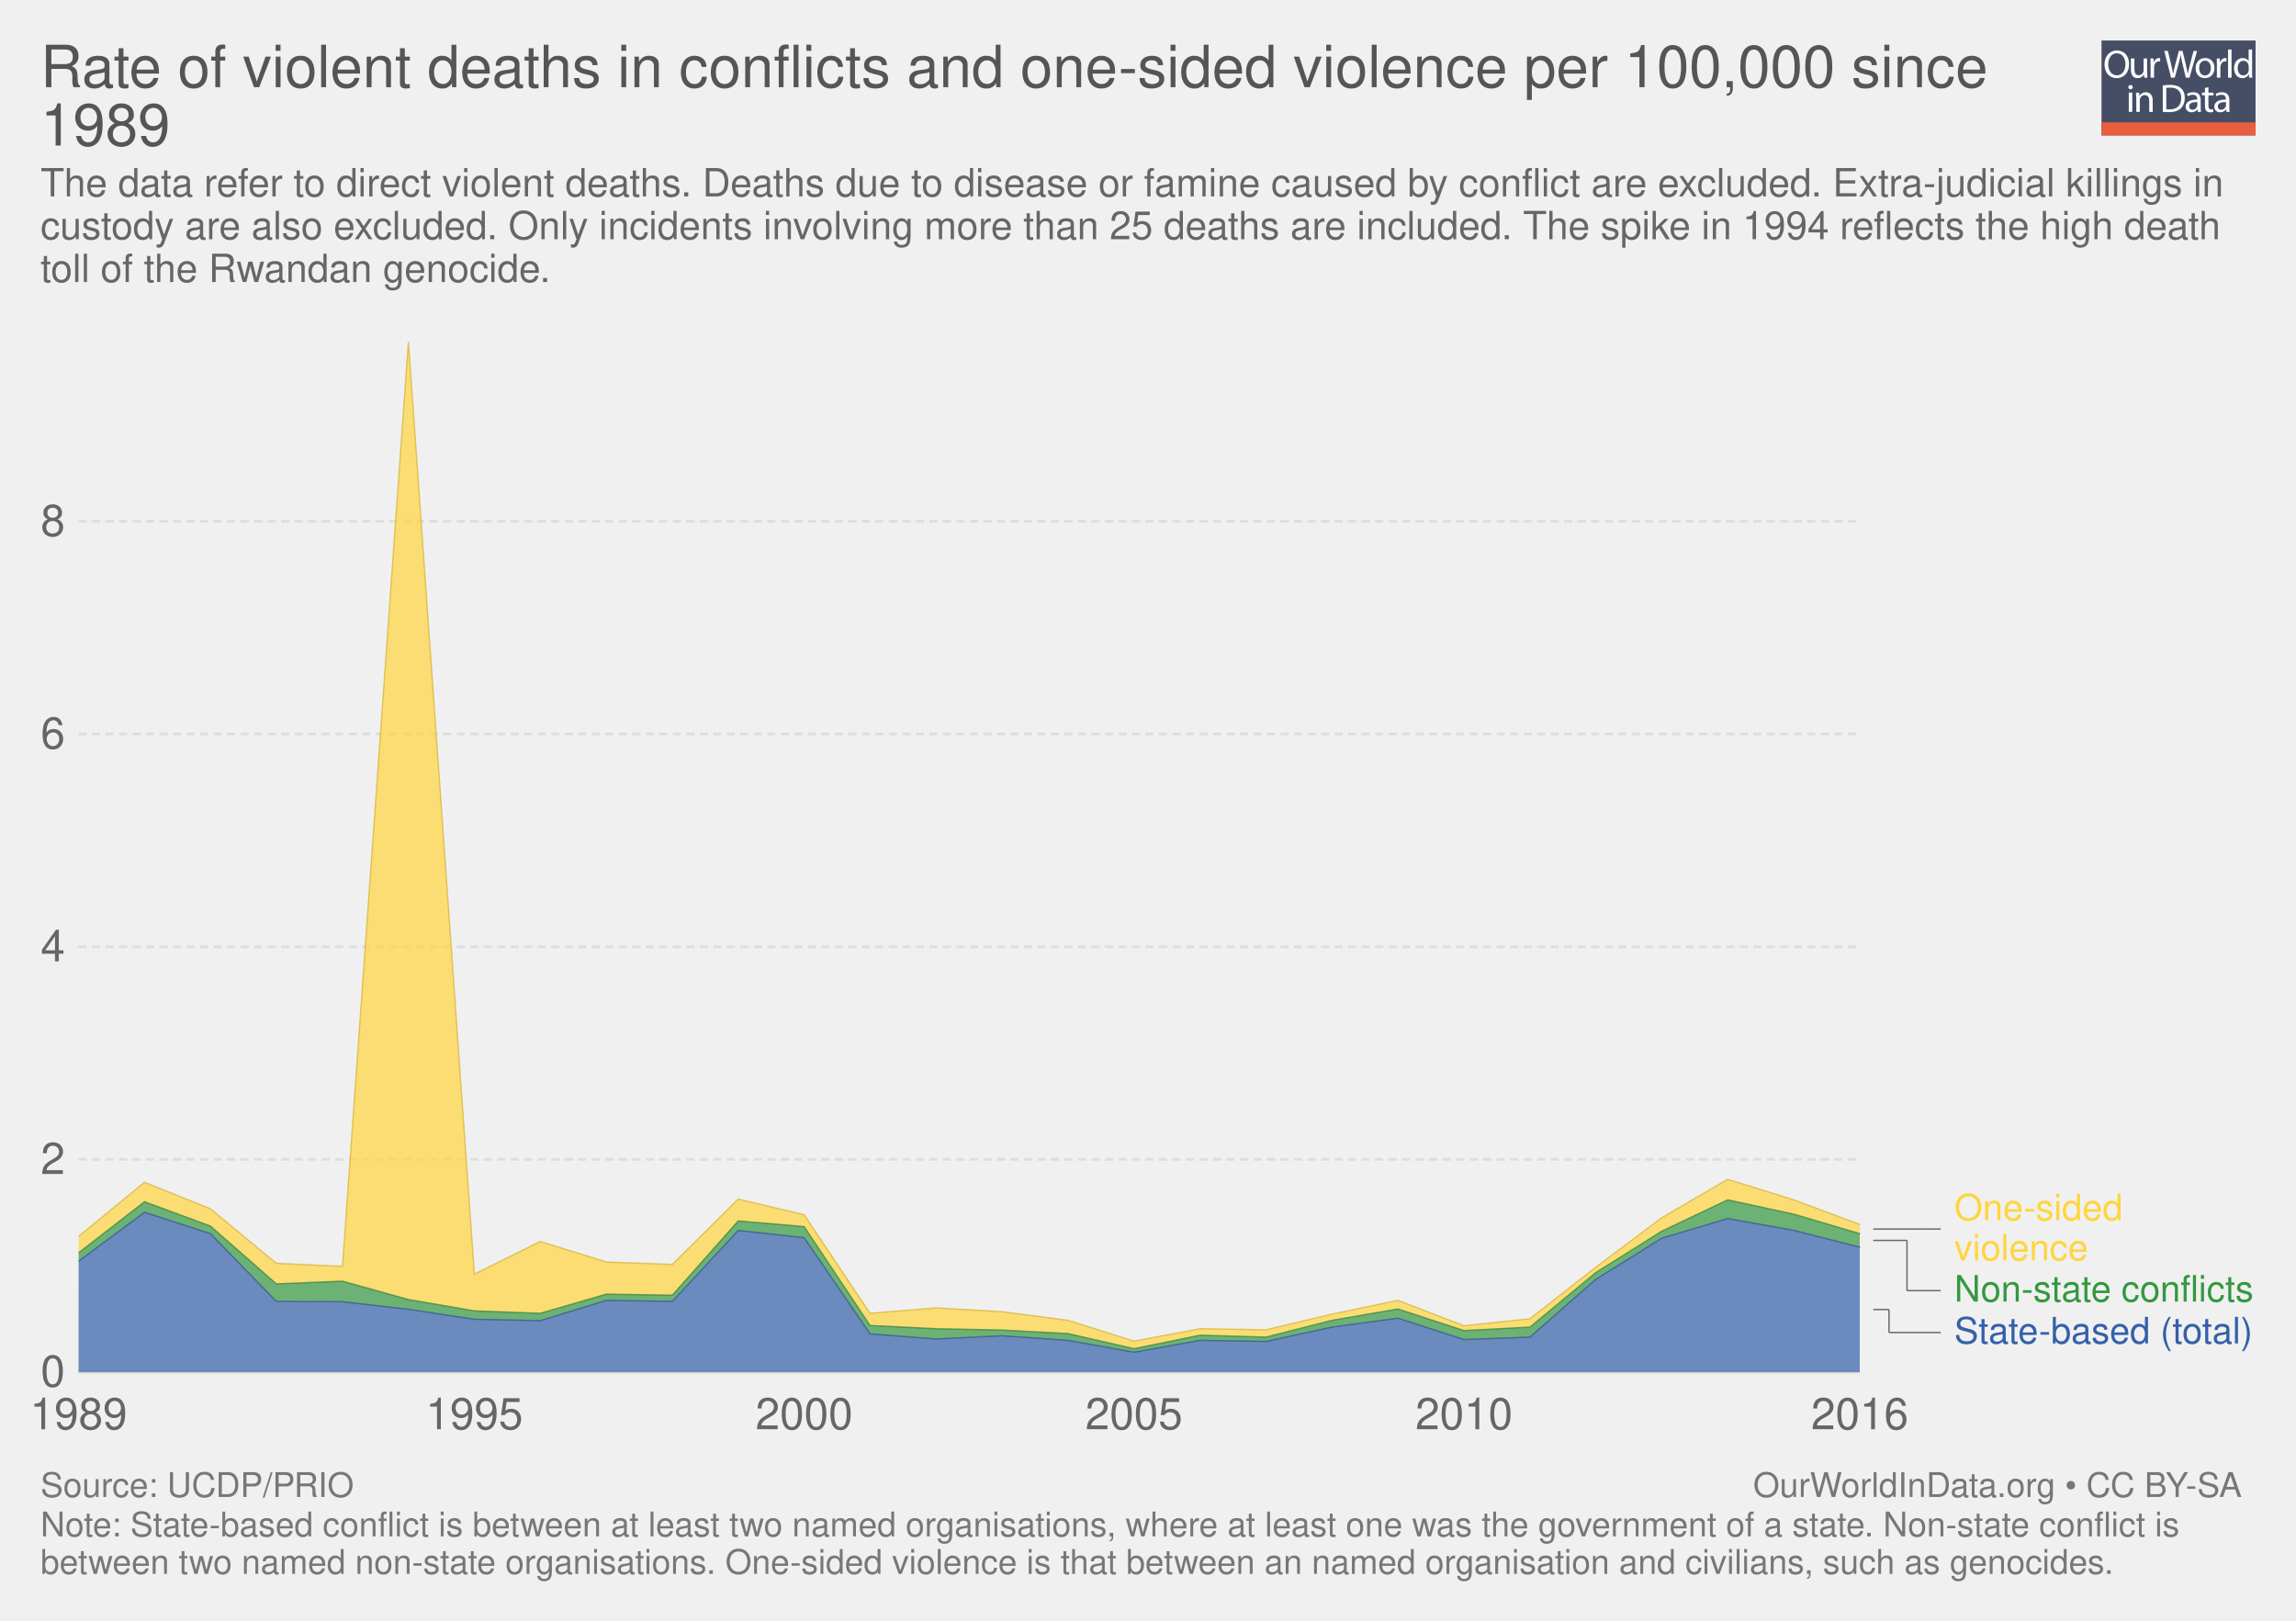
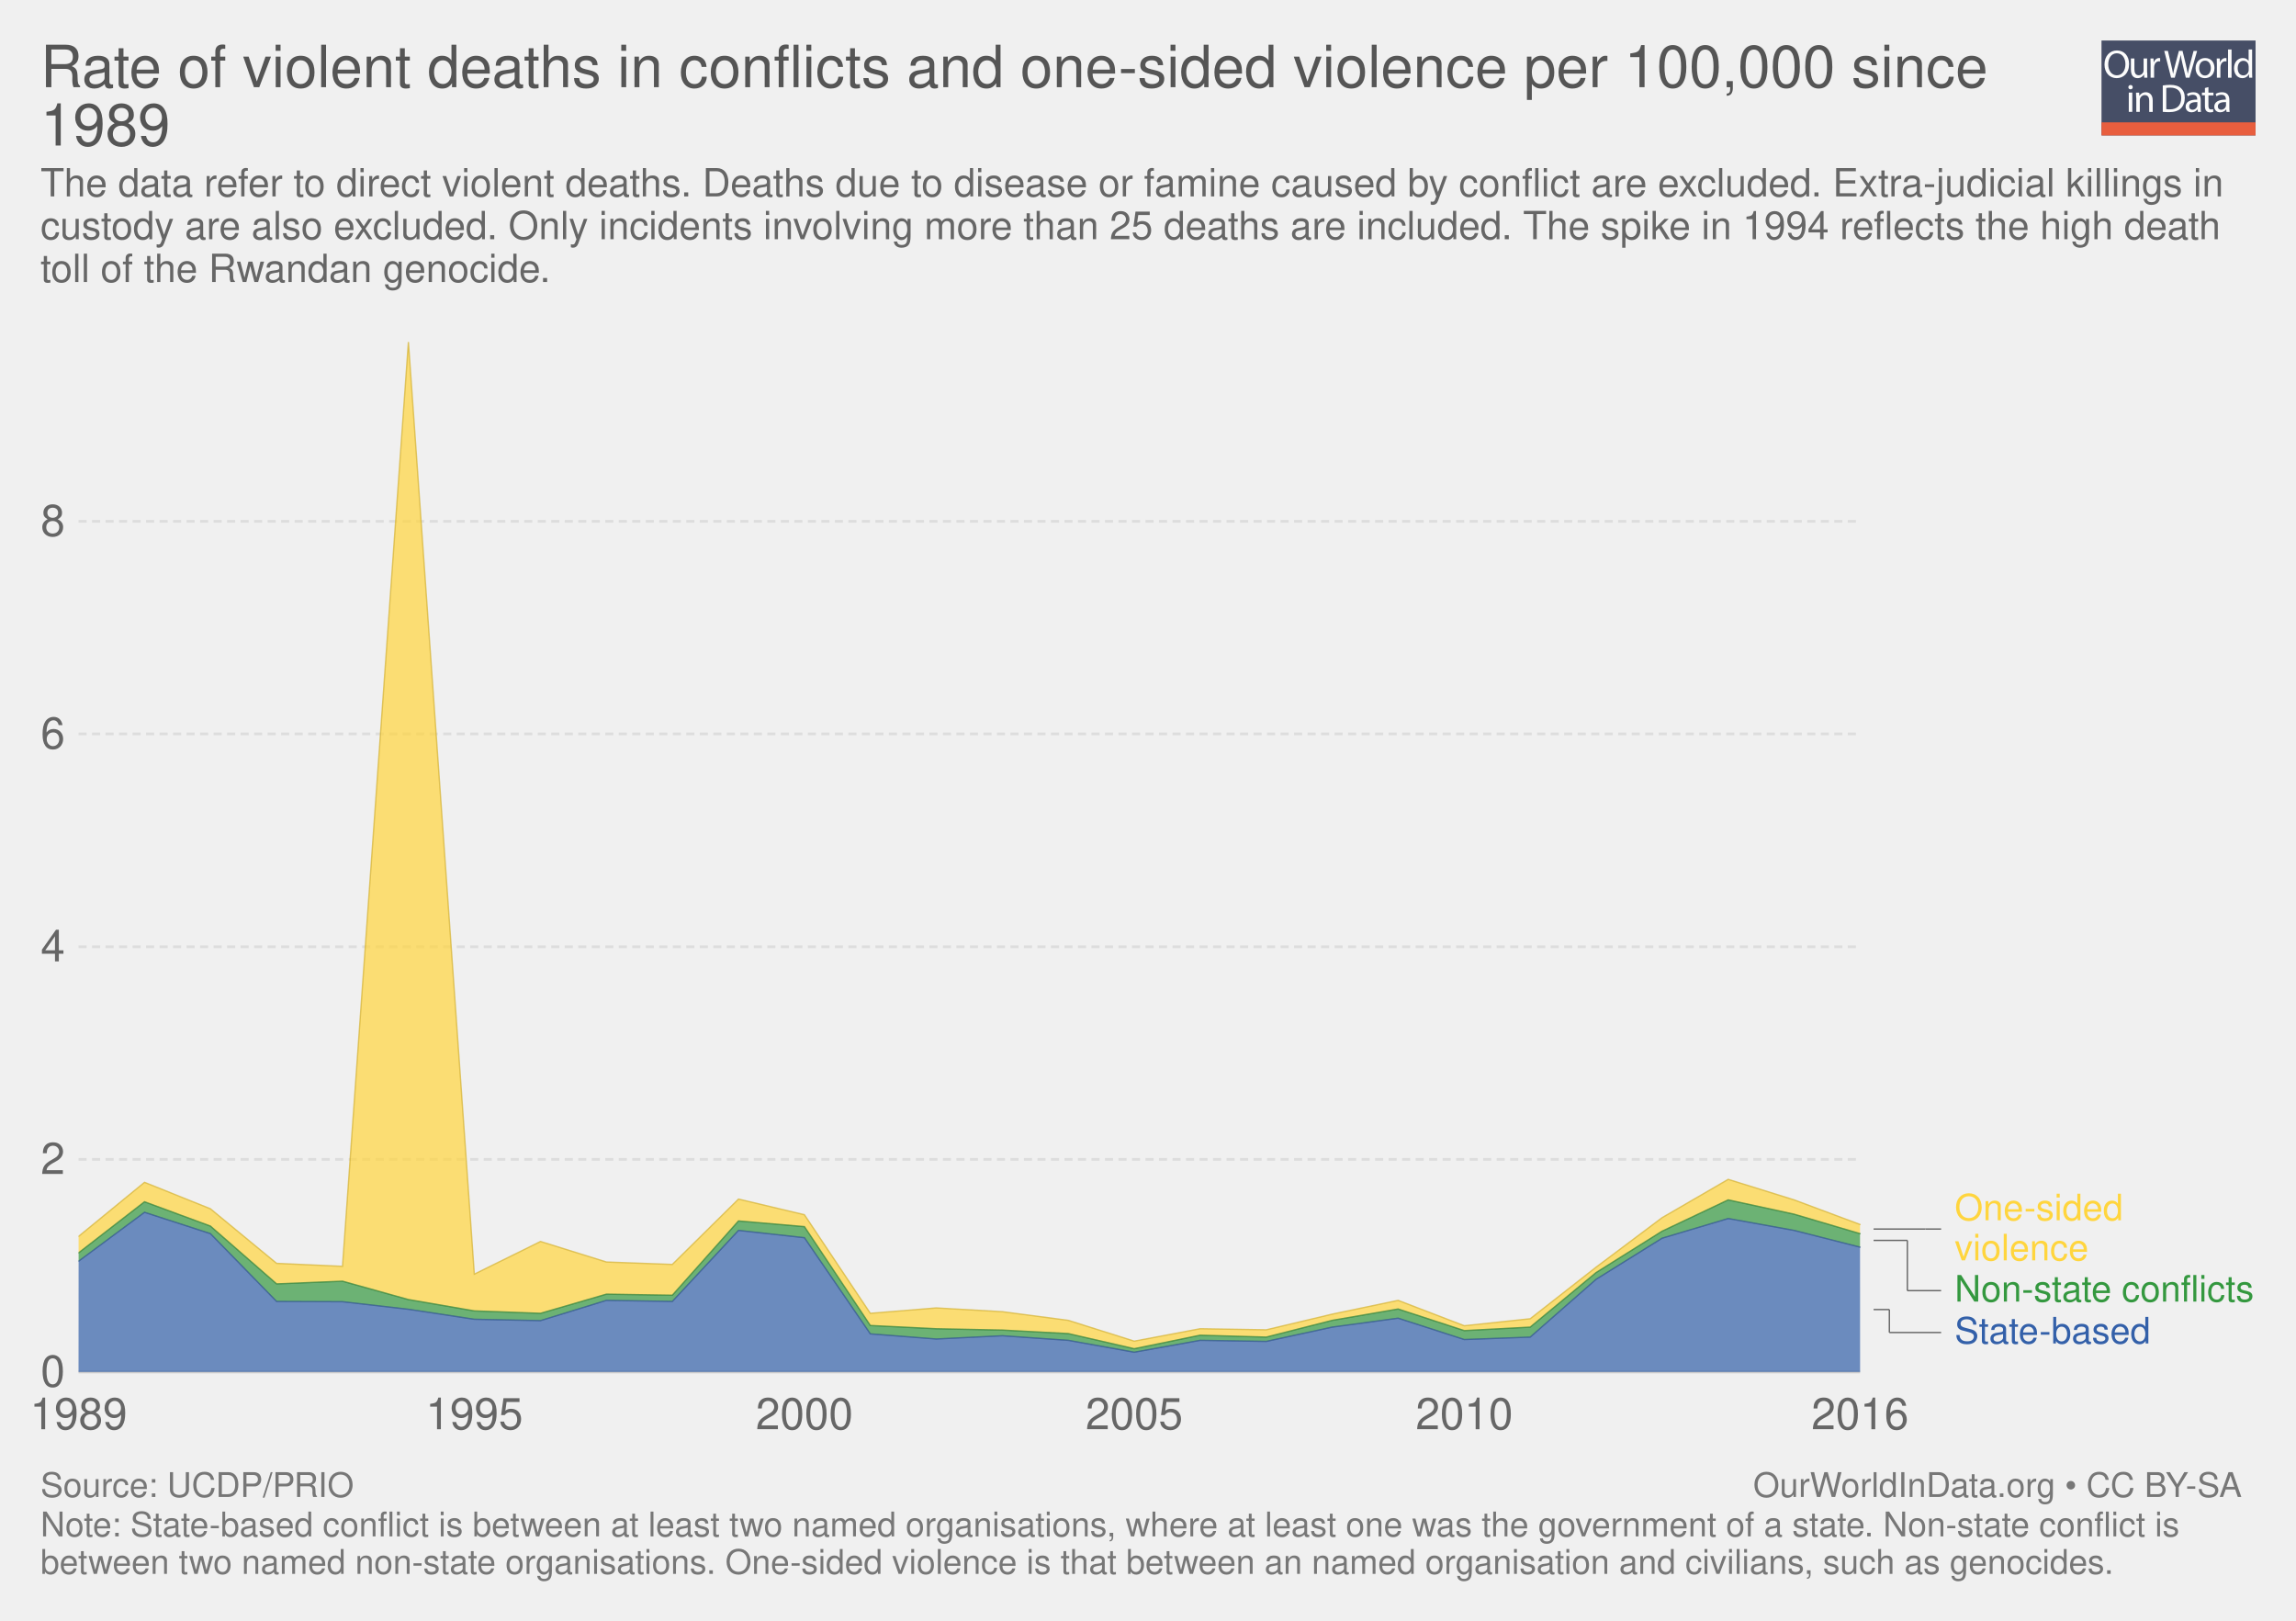
<svg xmlns="http://www.w3.org/2000/svg" xmlns:xlink="http://www.w3.org/1999/xlink" version="1.1" style="font-family: 'Helvetica Neue', Helvetica, Arial, sans-serif; font-size: 18px; background-color: white; text-rendering: optimizeLegibility; -webkit-font-smoothing: antialiased;" width="850" height="600">
  <g class="ChartTab">
    <g class="HeaderView">
      <g opacity="0.8" transform="translate(778, 15) scale(0.27)">
        <a xlink:href="https://ourworldindata.org" target="_blank">
          <g>
            <rect x="0" y="0" fill="#1B2543" width="211.2" height="130.1" />
            <rect x="0" y="112.2" fill="#E63912" width="211.2" height="17.9" />
            <g>
              <rect x="1.2" y="12.3" fill="none" width="210.2" height="99.2" />
              <path fill="#FFFFFF" d="M37.8,32.2c0,12.7-7.7,19.4-17.1,19.4c-9.7,0-16.6-7.5-16.6-18.7c0-11.7,7.3-19.3,17.1-19.3 C31.3,13.7,37.8,21.3,37.8,32.2z M9.2,32.8c0,7.9,4.3,14.9,11.8,14.9c7.5,0,11.8-6.9,11.8-15.3c0-7.3-3.8-14.9-11.8-14.9 C13.1,17.5,9.2,24.8,9.2,32.8z" />
              <path fill="#FFFFFF" d="M62.7,43.8c0,2.7,0.1,5.1,0.2,7.2h-4.3l-0.3-4.3h-0.1c-1.3,2.1-4,4.9-8.8,4.9c-4.2,0-9.1-2.3-9.1-11.6 V24.6h4.8v14.6c0,5,1.5,8.4,5.9,8.4c3.2,0,5.5-2.2,6.3-4.4c0.3-0.7,0.4-1.6,0.4-2.5V24.6h4.8V43.8z" />
              <path fill="#FFFFFF" d="M67.3,32.8c0-3.1-0.1-5.8-0.2-8.2h4.2l0.2,5.2h0.2c1.2-3.5,4.1-5.8,7.3-5.8c0.5,0,0.9,0.1,1.4,0.2v4.5 c-0.5-0.1-1-0.2-1.6-0.2c-3.4,0-5.8,2.6-6.5,6.2c-0.1,0.7-0.2,1.4-0.2,2.2V51h-4.8V32.8z" />
              <path fill="#FFFFFF" d="M95.4,51l-9.4-36.8h5l4.4,18.6c1.1,4.6,2.1,9.2,2.7,12.7h0.1c0.6-3.7,1.8-8,3-12.8l4.9-18.5h5l4.5,18.7 c1,4.4,2,8.7,2.6,12.6h0.1c0.8-4,1.8-8.1,3-12.7l4.9-18.5h4.9L120.6,51h-5L111,31.9c-1.1-4.7-1.9-8.3-2.4-12h-0.1 c-0.7,3.7-1.5,7.3-2.8,12L100.4,51H95.4z" />
              <path fill="#FFFFFF" d="M154.9,37.6c0,9.8-6.8,14-13.2,14c-7.2,0-12.7-5.2-12.7-13.6c0-8.8,5.8-14,13.1-14 C149.8,24,154.9,29.5,154.9,37.6z M133.9,37.9c0,5.8,3.3,10.1,8,10.1c4.6,0,8-4.3,8-10.3c0-4.5-2.2-10.1-7.9-10.1 C136.3,27.6,133.9,32.8,133.9,37.9z" />
              <path fill="#FFFFFF" d="M158.2,32.8c0-3.1-0.1-5.8-0.2-8.2h4.2l0.2,5.2h0.2c1.2-3.5,4.1-5.8,7.3-5.8c0.5,0,0.9,0.1,1.4,0.2v4.5 c-0.5-0.1-1-0.2-1.6-0.2c-3.4,0-5.8,2.6-6.5,6.2c-0.1,0.7-0.2,1.4-0.2,2.2V51h-4.8V32.8z" />
              <path fill="#FFFFFF" d="M173.5,12.3h4.8V51h-4.8V12.3z" />
              <path fill="#FFFFFF" d="M206.5,12.3v31.9c0,2.3,0.1,5,0.2,6.8h-4.3l-0.2-4.6H202c-1.5,2.9-4.7,5.2-9,5.2 c-6.4,0-11.3-5.4-11.3-13.4c-0.1-8.8,5.4-14.2,11.9-14.2c4,0,6.8,1.9,8,4h0.1V12.3H206.5z M201.7,35.4c0-0.6-0.1-1.4-0.2-2 c-0.7-3.1-3.3-5.6-6.9-5.6c-5,0-7.9,4.4-7.9,10.2c0,5.3,2.6,9.8,7.8,9.8c3.2,0,6.2-2.1,7.1-5.7c0.2-0.7,0.2-1.3,0.2-2.1V35.4z" />
              <path fill="#FFFFFF" d="M42.8,64c0.1,1.6-1.1,2.9-3.1,2.9c-1.7,0-2.9-1.3-2.9-2.9c0-1.7,1.3-3,3-3C41.7,61,42.8,62.3,42.8,64z M37.4,97.8V71.4h4.8v26.4H37.4z" />
              <path fill="#FFFFFF" d="M47.5,78.6c0-2.7-0.1-5-0.2-7.1h4.3l0.3,4.4h0.1c1.3-2.5,4.4-5,8.8-5c3.7,0,9.4,2.2,9.4,11.2v15.8h-4.8 V82.6c0-4.3-1.6-7.8-6.1-7.8c-3.2,0-5.6,2.2-6.5,4.9c-0.2,0.6-0.3,1.4-0.3,2.2v15.9h-4.8V78.6z" />
              <path fill="#FFFFFF" d="M84,61.6c2.9-0.4,6.3-0.8,10.1-0.8c6.8,0,11.7,1.6,14.9,4.6c3.3,3,5.2,7.3,5.2,13.2c0,6-1.9,10.9-5.3,14.3 c-3.4,3.4-9.1,5.3-16.3,5.3c-3.4,0-6.2-0.2-8.6-0.4V61.6z M88.8,94.1c1.2,0.2,3,0.3,4.8,0.3c10.2,0,15.7-5.7,15.7-15.6 c0.1-8.7-4.9-14.2-14.9-14.2c-2.5,0-4.3,0.2-5.6,0.5V94.1z" />
              <path fill="#FFFFFF" d="M132.1,97.8l-0.4-3.3h-0.2c-1.5,2.1-4.3,3.9-8.1,3.9c-5.4,0-8.1-3.8-8.1-7.6c0-6.4,5.7-9.9,15.9-9.8v-0.5 c0-2.2-0.6-6.1-6-6.1c-2.5,0-5,0.8-6.9,2l-1.1-3.2c2.2-1.4,5.4-2.3,8.7-2.3c8.1,0,10.1,5.5,10.1,10.8v9.9c0,2.3,0.1,4.5,0.4,6.3 H132.1z M131.4,84.4c-5.3-0.1-11.2,0.8-11.2,5.9c0,3.1,2.1,4.6,4.5,4.6c3.4,0,5.6-2.2,6.4-4.4c0.2-0.5,0.3-1,0.3-1.5V84.4z" />
              <path fill="#FFFFFF" d="M146.6,63.9v7.6h6.9v3.7h-6.9v14.2c0,3.3,0.9,5.1,3.6,5.1c1.3,0,2.2-0.2,2.8-0.3l0.2,3.6 c-0.9,0.4-2.4,0.7-4.3,0.7c-2.2,0-4-0.7-5.2-2c-1.4-1.4-1.9-3.8-1.9-6.9V75.1h-4.1v-3.7h4.1v-6.3L146.6,63.9z" />
              <path fill="#FFFFFF" d="M171.4,97.8l-0.4-3.3h-0.2c-1.5,2.1-4.3,3.9-8.1,3.9c-5.4,0-8.1-3.8-8.1-7.6c0-6.4,5.7-9.9,15.9-9.8v-0.5 c0-2.2-0.6-6.1-6-6.1c-2.5,0-5,0.8-6.9,2l-1.1-3.2c2.2-1.4,5.4-2.3,8.7-2.3c8.1,0,10.1,5.5,10.1,10.8v9.9c0,2.3,0.1,4.5,0.4,6.3 H171.4z M170.7,84.4c-5.3-0.1-11.2,0.8-11.2,5.9c0,3.1,2.1,4.6,4.5,4.6c3.4,0,5.6-2.2,6.4-4.4c0.2-0.5,0.3-1,0.3-1.5V84.4z" />
            </g>
          </g>
        </a>
      </g>
      <a href="https://ourworldindata.org/grapher/rate-of-violent-deaths-in-conflicts-and-one-sided-violence-per-100000-since-1989" target="_blank">
        <text font-size="21.60" x="15.0" y="32.3" fill="#555">
          <tspan x="15" y="32.28">Rate of violent deaths in conflicts and one-sided violence per 100,000 since</tspan>
          <tspan x="15" y="53.88">1989</tspan>
        </text>
      </a>
      <text font-size="14.40" x="15.0" y="72.7" fill="#666">
        <tspan x="15" y="72.72">The data refer to direct violent deaths. Deaths due to disease or famine caused by conflict are excluded. Extra-judicial killings in</tspan>
        <tspan x="15" y="88.56">custody are also excluded. Only incidents involving more than 25 deaths are included. The spike in 1994 reflects the high death</tspan>
        <tspan x="15" y="104.4">toll of the Rwandan genocide.</tspan>
      </text>
    </g>
    <g class="StackedArea">
      <defs>
        <clipPath id="boundsClip-1">
          <rect x="29.072" y="0" width="820" height="805" />
        </clipPath>
      </defs>
      <g class="AxisBoxView">
        <g class="HorizontalAxis">
          <text x="29.1" y="529.1" fill="#666" text-anchor="middle" font-size="16.2">1989</text>
          <text x="175.6" y="529.1" fill="#666" text-anchor="middle" font-size="16.2">1995</text>
-           <text x="297.7" y="529.1" fill="#666" text-anchor="middle" font-size="16.2">2000</text>
-           <text x="419.8" y="529.1" fill="#666" text-anchor="middle" font-size="16.2">2005</text>
-           <text x="542" y="529.1" fill="#666" text-anchor="middle" font-size="16.2">2010</text>
-           <text x="688.5" y="529.1" fill="#666" text-anchor="middle" font-size="16.2">2016</text>
+           <text x="297.8" y="529.1" fill="#666" text-anchor="middle" font-size="16.2">2000</text>
+           <text x="419.9" y="529.1" fill="#666" text-anchor="middle" font-size="16.2">2005</text>
+           <text x="542.1" y="529.1" fill="#666" text-anchor="middle" font-size="16.2">2010</text>
+           <text x="688.6" y="529.1" fill="#666" text-anchor="middle" font-size="16.2">2016</text>
        </g>
        <g class="VerticalAxis">
          <text x="24.07" y="507.9" fill="#666" dominant-baseline="middle" text-anchor="end" font-size="16.2">0</text>
          <text x="24.07" y="429.2" fill="#666" dominant-baseline="middle" text-anchor="end" font-size="16.2">2</text>
          <text x="24.07" y="350.5" fill="#666" dominant-baseline="middle" text-anchor="end" font-size="16.2">4</text>
          <text x="24.07" y="271.7" fill="#666" dominant-baseline="middle" text-anchor="end" font-size="16.2">6</text>
          <text x="24.07" y="193" fill="#666" dominant-baseline="middle" text-anchor="end" font-size="16.2">8</text>
        </g>
        <g class="AxisGridLines">
-           <line x1="29.07" y1="507.9" x2="688.49" y2="507.9" stroke="#ccc" />
-           <line x1="29.07" y1="429.2" x2="688.49" y2="429.2" stroke="#ddd" stroke-dasharray="3,2" />
-           <line x1="29.07" y1="350.5" x2="688.49" y2="350.5" stroke="#ddd" stroke-dasharray="3,2" />
-           <line x1="29.07" y1="271.7" x2="688.49" y2="271.7" stroke="#ddd" stroke-dasharray="3,2" />
-           <line x1="29.07" y1="193" x2="688.49" y2="193" stroke="#ddd" stroke-dasharray="3,2" />
+           <line x1="29.07" y1="507.9" x2="688.63" y2="507.9" stroke="#ccc" />
+           <line x1="29.07" y1="429.2" x2="688.63" y2="429.2" stroke="#ddd" stroke-dasharray="3,2" />
+           <line x1="29.07" y1="350.5" x2="688.63" y2="350.5" stroke="#ddd" stroke-dasharray="3,2" />
+           <line x1="29.07" y1="271.7" x2="688.63" y2="271.7" stroke="#ddd" stroke-dasharray="3,2" />
+           <line x1="29.07" y1="193" x2="688.63" y2="193" stroke="#ddd" stroke-dasharray="3,2" />
        </g>
      </g>
      <g clip-path="url(#boundsClip-1)">
        <g class="HeightedLegend clickable">
          <g class="legendMark">
            <g class="indicator">
-               <line x1="693.49" y1="455" x2="712.657" y2="455" stroke="#666" stroke-width="0.5" />
-               <line x1="712.657" y1="455" x2="712.657" y2="455" stroke="#666" stroke-width="0.5" />
-               <line x1="712.657" y1="455" x2="718.49" y2="455" stroke="#666" stroke-width="0.5" />
+               <line x1="693.625" y1="455" x2="712.792" y2="455" stroke="#666" stroke-width="0.5" />
+               <line x1="712.792" y1="455" x2="712.792" y2="455" stroke="#666" stroke-width="0.5" />
+               <line x1="712.792" y1="455" x2="718.625" y2="455" stroke="#666" stroke-width="0.5" />
            </g>
-             <rect x="688.49" y="440.95" width="97.505" height="28.1" fill="#fff" opacity="0" />
-             <text font-size="13.50" x="723.5" y="451.8" fill="#ffd53e">
-               <tspan x="723.49" y="451.75">One-sided</tspan>
-               <tspan x="723.49" y="466.6">violence</tspan>
+             <rect x="688.625" y="440.95" width="97.505" height="28.1" fill="#fff" opacity="0" />
+             <text font-size="13.50" x="723.6" y="451.8" fill="#ffd53e">
+               <tspan x="723.625" y="451.75">One-sided</tspan>
+               <tspan x="723.625" y="466.6">violence</tspan>
            </text>
          </g>
          <g class="legendMark">
            <g class="indicator">
-               <line x1="693.49" y1="459.2" x2="705.99" y2="459.2" stroke="#666" stroke-width="0.5" />
-               <line x1="705.99" y1="459.2" x2="705.99" y2="477.8" stroke="#666" stroke-width="0.5" />
-               <line x1="705.99" y1="477.8" x2="718.49" y2="477.8" stroke="#666" stroke-width="0.5" />
+               <line x1="693.625" y1="459.2" x2="706.125" y2="459.2" stroke="#666" stroke-width="0.5" />
+               <line x1="706.125" y1="459.2" x2="706.125" y2="477.8" stroke="#666" stroke-width="0.5" />
+               <line x1="706.125" y1="477.8" x2="718.625" y2="477.8" stroke="#666" stroke-width="0.5" />
            </g>
-             <rect x="688.49" y="471.05" width="146.375" height="13.5" fill="#fff" opacity="0" />
-             <text font-size="13.50" x="723.5" y="481.9" fill="#34983f">
-               <tspan x="723.49" y="481.85">Non-state conflicts</tspan>
+             <rect x="688.625" y="471.05" width="146.375" height="13.5" fill="#fff" opacity="0" />
+             <text font-size="13.50" x="723.6" y="481.9" fill="#34983f">
+               <tspan x="723.625" y="481.85">Non-state conflicts</tspan>
            </text>
          </g>
          <g class="legendMark">
            <g class="indicator">
-               <line x1="693.49" y1="484.8" x2="699.323" y2="484.8" stroke="#666" stroke-width="0.5" />
-               <line x1="699.323" y1="484.8" x2="699.323" y2="493.3" stroke="#666" stroke-width="0.5" />
-               <line x1="699.323" y1="493.3" x2="718.49" y2="493.3" stroke="#666" stroke-width="0.5" />
+               <line x1="693.625" y1="484.8" x2="699.458" y2="484.8" stroke="#666" stroke-width="0.5" />
+               <line x1="699.458" y1="484.8" x2="699.458" y2="493.3" stroke="#666" stroke-width="0.5" />
+               <line x1="699.458" y1="493.3" x2="718.625" y2="493.3" stroke="#666" stroke-width="0.5" />
            </g>
-             <rect x="688.49" y="486.55" width="146.51" height="13.5" fill="#fff" opacity="0" />
-             <text font-size="13.50" x="723.5" y="497.4" fill="#3360a9">
-               <tspan x="723.49" y="497.35">State-based (total)</tspan>
+             <rect x="688.625" y="486.55" width="108.17" height="13.5" fill="#fff" opacity="0" />
+             <text font-size="13.50" x="723.6" y="497.4" fill="#3360a9">
+               <tspan x="723.625" y="497.35">State-based</tspan>
            </text>
          </g>
        </g>
        <g class="Areas">
-           <rect x="29.072" y="126.6" width="659.418" height="381.3" opacity="0" fill="rgba(255,255,255,0)" />
-           <path stroke-linecap="round" d="M29.1 466.9L53.5 448.8L77.9 456.7L102.3 481.8L126.8 481.9L151.2 484.7L175.6 488.4L200 488.9L224.5 481.4L248.9 481.8L273.3 455.5L297.7 458.2L322.1 493.8L346.6 495.7L371 494.5L395.4 496.2L419.8 500.6L444.3 496.2L468.7 496.6L493.1 491.3L517.5 488L542 495.9L566.4 495L590.8 473.6L615.2 458.4L639.6 451.1L664.1 455.5L688.5 461.7L688.49 507.9L29.072 507.9" fill="#3360a9" fill-opacity="0.7" class="State__002dbased-__0028total__0029_0-area" />
-           <path stroke-linecap="round" d="M29.1 463.8L53.5 444.9L77.9 453.9L102.3 475.3L126.8 474.3L151.2 481.1L175.6 485.3L200 486.2L224.5 479.1L248.9 479.5L273.3 452L297.7 454.1L322.1 490.7L346.6 491.9L371 492.4L395.4 493.7L419.8 499.3L444.3 494.3L468.7 495L493.1 488.8L517.5 484.6L542 492.6L566.4 491.3L590.8 471.1L615.2 455.8L639.6 444.2L664.1 449.5L688.5 456.7L688.5 461.7L664.1 455.5L639.6 451.1L615.2 458.4L590.8 473.6L566.4 495L542 495.9L517.5 488L493.1 491.3L468.7 496.6L444.3 496.2L419.8 500.6L395.4 496.2L371 494.5L346.6 495.7L322.1 493.8L297.7 458.2L273.3 455.5L248.9 481.8L224.5 481.4L200 488.9L175.6 488.4L151.2 484.7L126.8 481.9L102.3 481.8L77.9 456.7L53.5 448.8L29.1 466.9" fill="#34983f" fill-opacity="0.7" class="Non__002dstate-conflicts_0-area" />
-           <path stroke-linecap="round" d="M29.1 457.7L53.5 437.7L77.9 447.5L102.3 467.7L126.8 468.8L151.2 126.6L175.6 471.7L200 459.6L224.5 467.2L248.9 468.1L273.3 443.9L297.7 449.7L322.1 486.2L346.6 484.2L371 485.6L395.4 488.8L419.8 496.5L444.3 491.9L468.7 492.3L493.1 486.5L517.5 481.4L542 490.8L566.4 488.2L590.8 469.1L615.2 450.8L639.6 436.6L664.1 444.2L688.5 453.3L688.5 456.7L664.1 449.5L639.6 444.2L615.2 455.8L590.8 471.1L566.4 491.3L542 492.6L517.5 484.6L493.1 488.8L468.7 495L444.3 494.3L419.8 499.3L395.4 493.7L371 492.4L346.6 491.9L322.1 490.7L297.7 454.1L273.3 452L248.9 479.5L224.5 479.1L200 486.2L175.6 485.3L151.2 481.1L126.8 474.3L102.3 475.3L77.9 453.9L53.5 444.9L29.1 463.8" fill="#ffd53e" fill-opacity="0.7" class="One__002dsided-violence_0-area" />
-           <path stroke-linecap="round" d="M29.1 466.9L53.5 448.8L77.9 456.7L102.3 481.8L126.8 481.9L151.2 484.7L175.6 488.4L200 488.9L224.5 481.4L248.9 481.8L273.3 455.5L297.7 458.2L322.1 493.8L346.6 495.7L371 494.5L395.4 496.2L419.8 500.6L444.3 496.2L468.7 496.6L493.1 491.3L517.5 488L542 495.9L566.4 495L590.8 473.6L615.2 458.4L639.6 451.1L664.1 455.5L688.5 461.7" stroke="rgb(43, 80, 141)" stroke-opacity="0.7" stroke-width="0.5" fill="none" class="State__002dbased-__0028total__0029_0-border" />
-           <path stroke-linecap="round" d="M29.1 463.8L53.5 444.9L77.9 453.9L102.3 475.3L126.8 474.3L151.2 481.1L175.6 485.3L200 486.2L224.5 479.1L248.9 479.5L273.3 452L297.7 454.1L322.1 490.7L346.6 491.9L371 492.4L395.4 493.7L419.8 499.3L444.3 494.3L468.7 495L493.1 488.8L517.5 484.6L542 492.6L566.4 491.3L590.8 471.1L615.2 455.8L639.6 444.2L664.1 449.5L688.5 456.7" stroke="rgb(44, 127, 53)" stroke-opacity="0.7" stroke-width="0.5" fill="none" class="Non__002dstate-conflicts_0-border" />
-           <path stroke-linecap="round" d="M29.1 457.7L53.5 437.7L77.9 447.5L102.3 467.7L126.8 468.8L151.2 126.6L175.6 471.7L200 459.6L224.5 467.2L248.9 468.1L273.3 443.9L297.7 449.7L322.1 486.2L346.6 484.2L371 485.6L395.4 488.8L419.8 496.5L444.3 491.9L468.7 492.3L493.1 486.5L517.5 481.4L542 490.8L566.4 488.2L590.8 469.1L615.2 450.8L639.6 436.6L664.1 444.2L688.5 453.3" stroke="rgb(213, 178, 52)" stroke-opacity="0.7" stroke-width="0.5" fill="none" class="One__002dsided-violence_0-border" />
+           <rect x="29.072" y="126.6" width="659.553" height="381.3" opacity="0" fill="rgba(255,255,255,0)" />
+           <path stroke-linecap="round" d="M29.1 466.9L53.5 448.8L77.9 456.7L102.4 481.8L126.8 481.9L151.2 484.7L175.6 488.4L200.1 488.9L224.5 481.4L248.9 481.8L273.4 455.5L297.8 458.2L322.2 493.8L346.6 495.7L371.1 494.5L395.5 496.2L419.9 500.6L444.3 496.2L468.8 496.6L493.2 491.3L517.6 488L542.1 495.9L566.5 495L590.9 473.6L615.3 458.4L639.8 451.1L664.2 455.5L688.6 461.7L688.625 507.9L29.072 507.9" fill="#3360a9" fill-opacity="0.7" class="State__002dbased_0-area" />
+           <path stroke-linecap="round" d="M29.1 463.8L53.5 444.9L77.9 453.9L102.4 475.3L126.8 474.3L151.2 481.1L175.6 485.3L200.1 486.2L224.5 479.1L248.9 479.5L273.4 452L297.8 454.1L322.2 490.7L346.6 491.9L371.1 492.4L395.5 493.7L419.9 499.3L444.3 494.3L468.8 495L493.2 488.8L517.6 484.6L542.1 492.6L566.5 491.3L590.9 471.1L615.3 455.8L639.8 444.2L664.2 449.5L688.6 456.7L688.6 461.7L664.2 455.5L639.8 451.1L615.3 458.4L590.9 473.6L566.5 495L542.1 495.9L517.6 488L493.2 491.3L468.8 496.6L444.3 496.2L419.9 500.6L395.5 496.2L371.1 494.5L346.6 495.7L322.2 493.8L297.8 458.2L273.4 455.5L248.9 481.8L224.5 481.4L200.1 488.9L175.6 488.4L151.2 484.7L126.8 481.9L102.4 481.8L77.9 456.7L53.5 448.8L29.1 466.9" fill="#34983f" fill-opacity="0.7" class="Non__002dstate-conflicts_0-area" />
+           <path stroke-linecap="round" d="M29.1 457.7L53.5 437.7L77.9 447.5L102.4 467.7L126.8 468.8L151.2 126.6L175.6 471.7L200.1 459.6L224.5 467.2L248.9 468.1L273.4 443.9L297.8 449.7L322.2 486.2L346.6 484.2L371.1 485.6L395.5 488.8L419.9 496.5L444.3 491.9L468.8 492.3L493.2 486.5L517.6 481.4L542.1 490.8L566.5 488.2L590.9 469.1L615.3 450.8L639.8 436.6L664.2 444.2L688.6 453.3L688.6 456.7L664.2 449.5L639.8 444.2L615.3 455.8L590.9 471.1L566.5 491.3L542.1 492.6L517.6 484.6L493.2 488.8L468.8 495L444.3 494.3L419.9 499.3L395.5 493.7L371.1 492.4L346.6 491.9L322.2 490.7L297.8 454.1L273.4 452L248.9 479.5L224.5 479.1L200.1 486.2L175.6 485.3L151.2 481.1L126.8 474.3L102.4 475.3L77.9 453.9L53.5 444.9L29.1 463.8" fill="#ffd53e" fill-opacity="0.7" class="One__002dsided-violence_0-area" />
+           <path stroke-linecap="round" d="M29.1 466.9L53.5 448.8L77.9 456.7L102.4 481.8L126.8 481.9L151.2 484.7L175.6 488.4L200.1 488.9L224.5 481.4L248.9 481.8L273.4 455.5L297.8 458.2L322.2 493.8L346.6 495.7L371.1 494.5L395.5 496.2L419.9 500.6L444.3 496.2L468.8 496.6L493.2 491.3L517.6 488L542.1 495.9L566.5 495L590.9 473.6L615.3 458.4L639.8 451.1L664.2 455.5L688.6 461.7" stroke="rgb(43, 80, 141)" stroke-opacity="0.7" stroke-width="0.5" fill="none" class="State__002dbased_0-border" />
+           <path stroke-linecap="round" d="M29.1 463.8L53.5 444.9L77.9 453.9L102.4 475.3L126.8 474.3L151.2 481.1L175.6 485.3L200.1 486.2L224.5 479.1L248.9 479.5L273.4 452L297.8 454.1L322.2 490.7L346.6 491.9L371.1 492.4L395.5 493.7L419.9 499.3L444.3 494.3L468.8 495L493.2 488.8L517.6 484.6L542.1 492.6L566.5 491.3L590.9 471.1L615.3 455.8L639.8 444.2L664.2 449.5L688.6 456.7" stroke="rgb(44, 127, 53)" stroke-opacity="0.7" stroke-width="0.5" fill="none" class="Non__002dstate-conflicts_0-border" />
+           <path stroke-linecap="round" d="M29.1 457.7L53.5 437.7L77.9 447.5L102.4 467.7L126.8 468.8L151.2 126.6L175.6 471.7L200.1 459.6L224.5 467.2L248.9 468.1L273.4 443.9L297.8 449.7L322.2 486.2L346.6 484.2L371.1 485.6L395.5 488.8L419.9 496.5L444.3 491.9L468.8 492.3L493.2 486.5L517.6 481.4L542.1 490.8L566.5 488.2L590.9 469.1L615.3 450.8L639.8 436.6L664.2 444.2L688.6 453.3" stroke="rgb(213, 178, 52)" stroke-opacity="0.7" stroke-width="0.5" fill="none" class="One__002dsided-violence_0-border" />
        </g>
      </g>
    </g>
    <g style="fill: #777;" class="SourcesFooter">
      <g style="fill: #777;" class="clickable">
        <text font-size="12.60" x="15.0" y="554.2">
          <tspan x="15" y="554.18">Source: UCDP/PRIO</tspan>
        </text>
      </g>
      <text font-size="12.60" x="15.0" y="568.8">
        <tspan x="15" y="568.78">Note: State-based conflict is between at least two named organisations, where at least one was the government of a state. Non-state conflict is</tspan>
        <tspan x="15" y="582.64">between two named non-state organisations. One-sided violence is that between an named organisation and civilians, such as genocides. </tspan>
      </text>
      <text font-size="12.60" x="649.0" y="554.2">
        <tspan x="649.024" y="554.18">
          <a target="_blank" style="fill: #777;" href="https://ourworldindata.org">OurWorldInData.org</a> • <a style="fill: #777;" href="http://creativecommons.org/licenses/by-sa/4.0/deed.en_US" target="_blank">CC BY-SA</a>
        </tspan>
      </text>
    </g>
  </g>
</svg>
